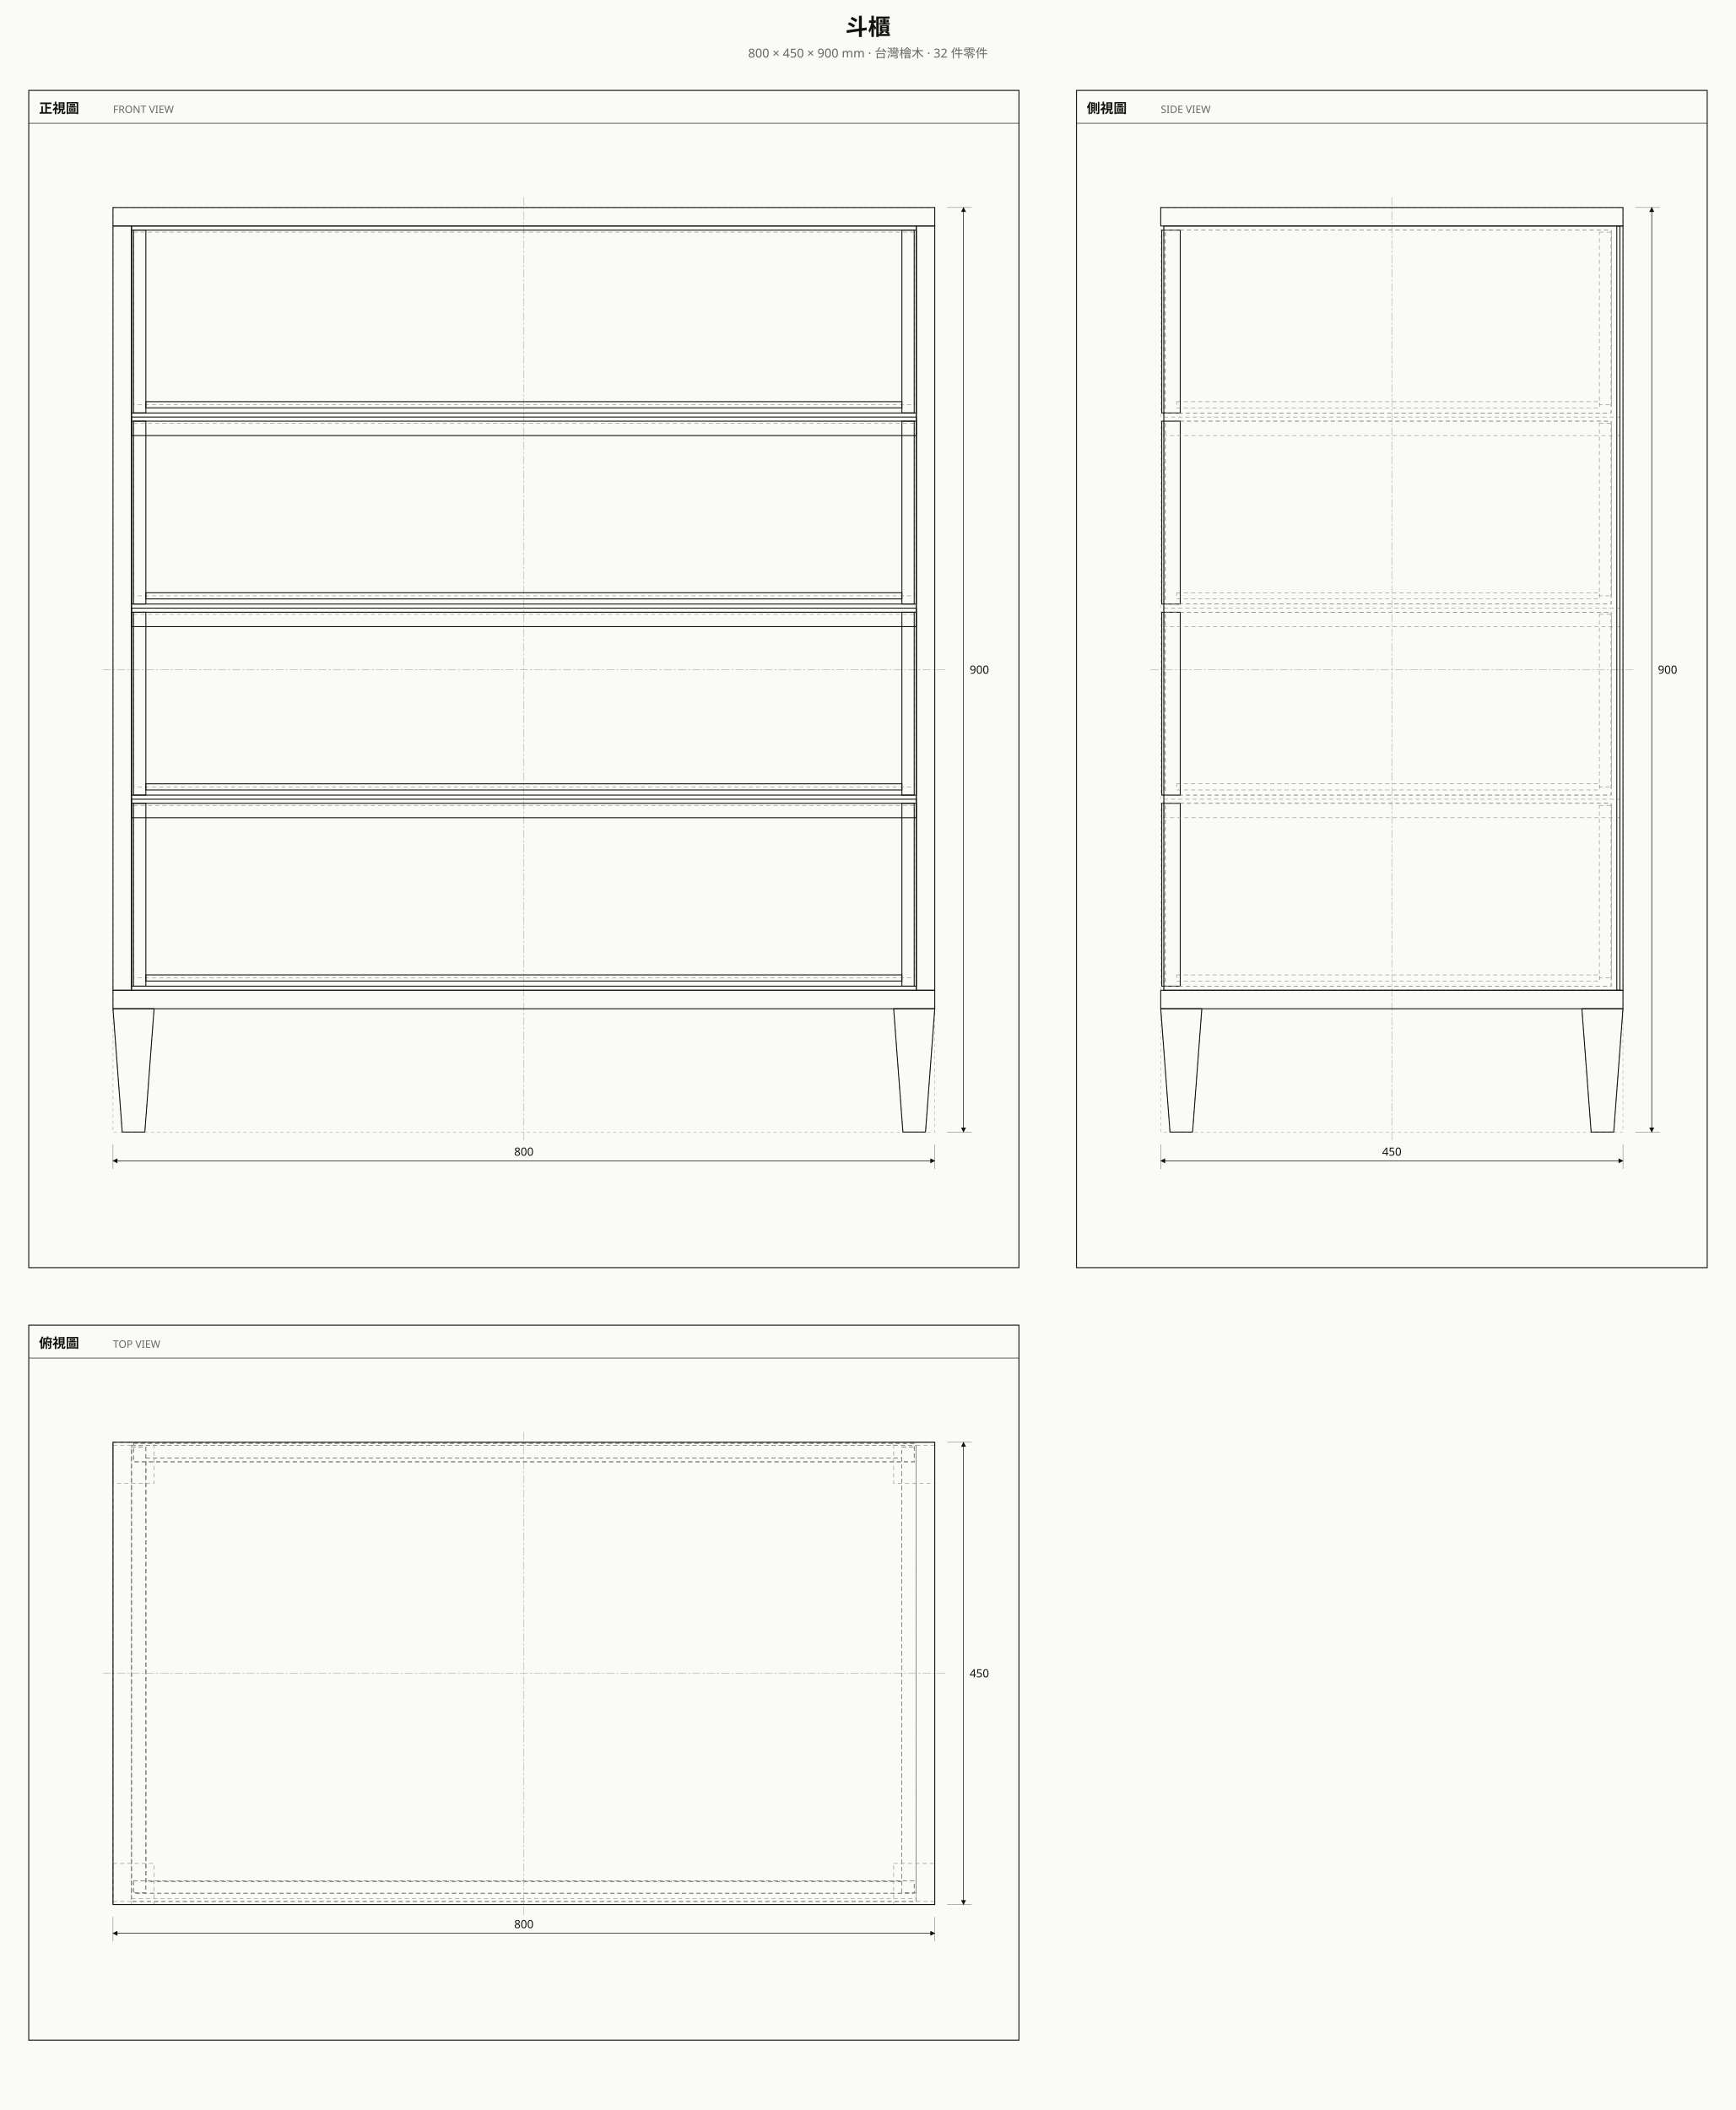
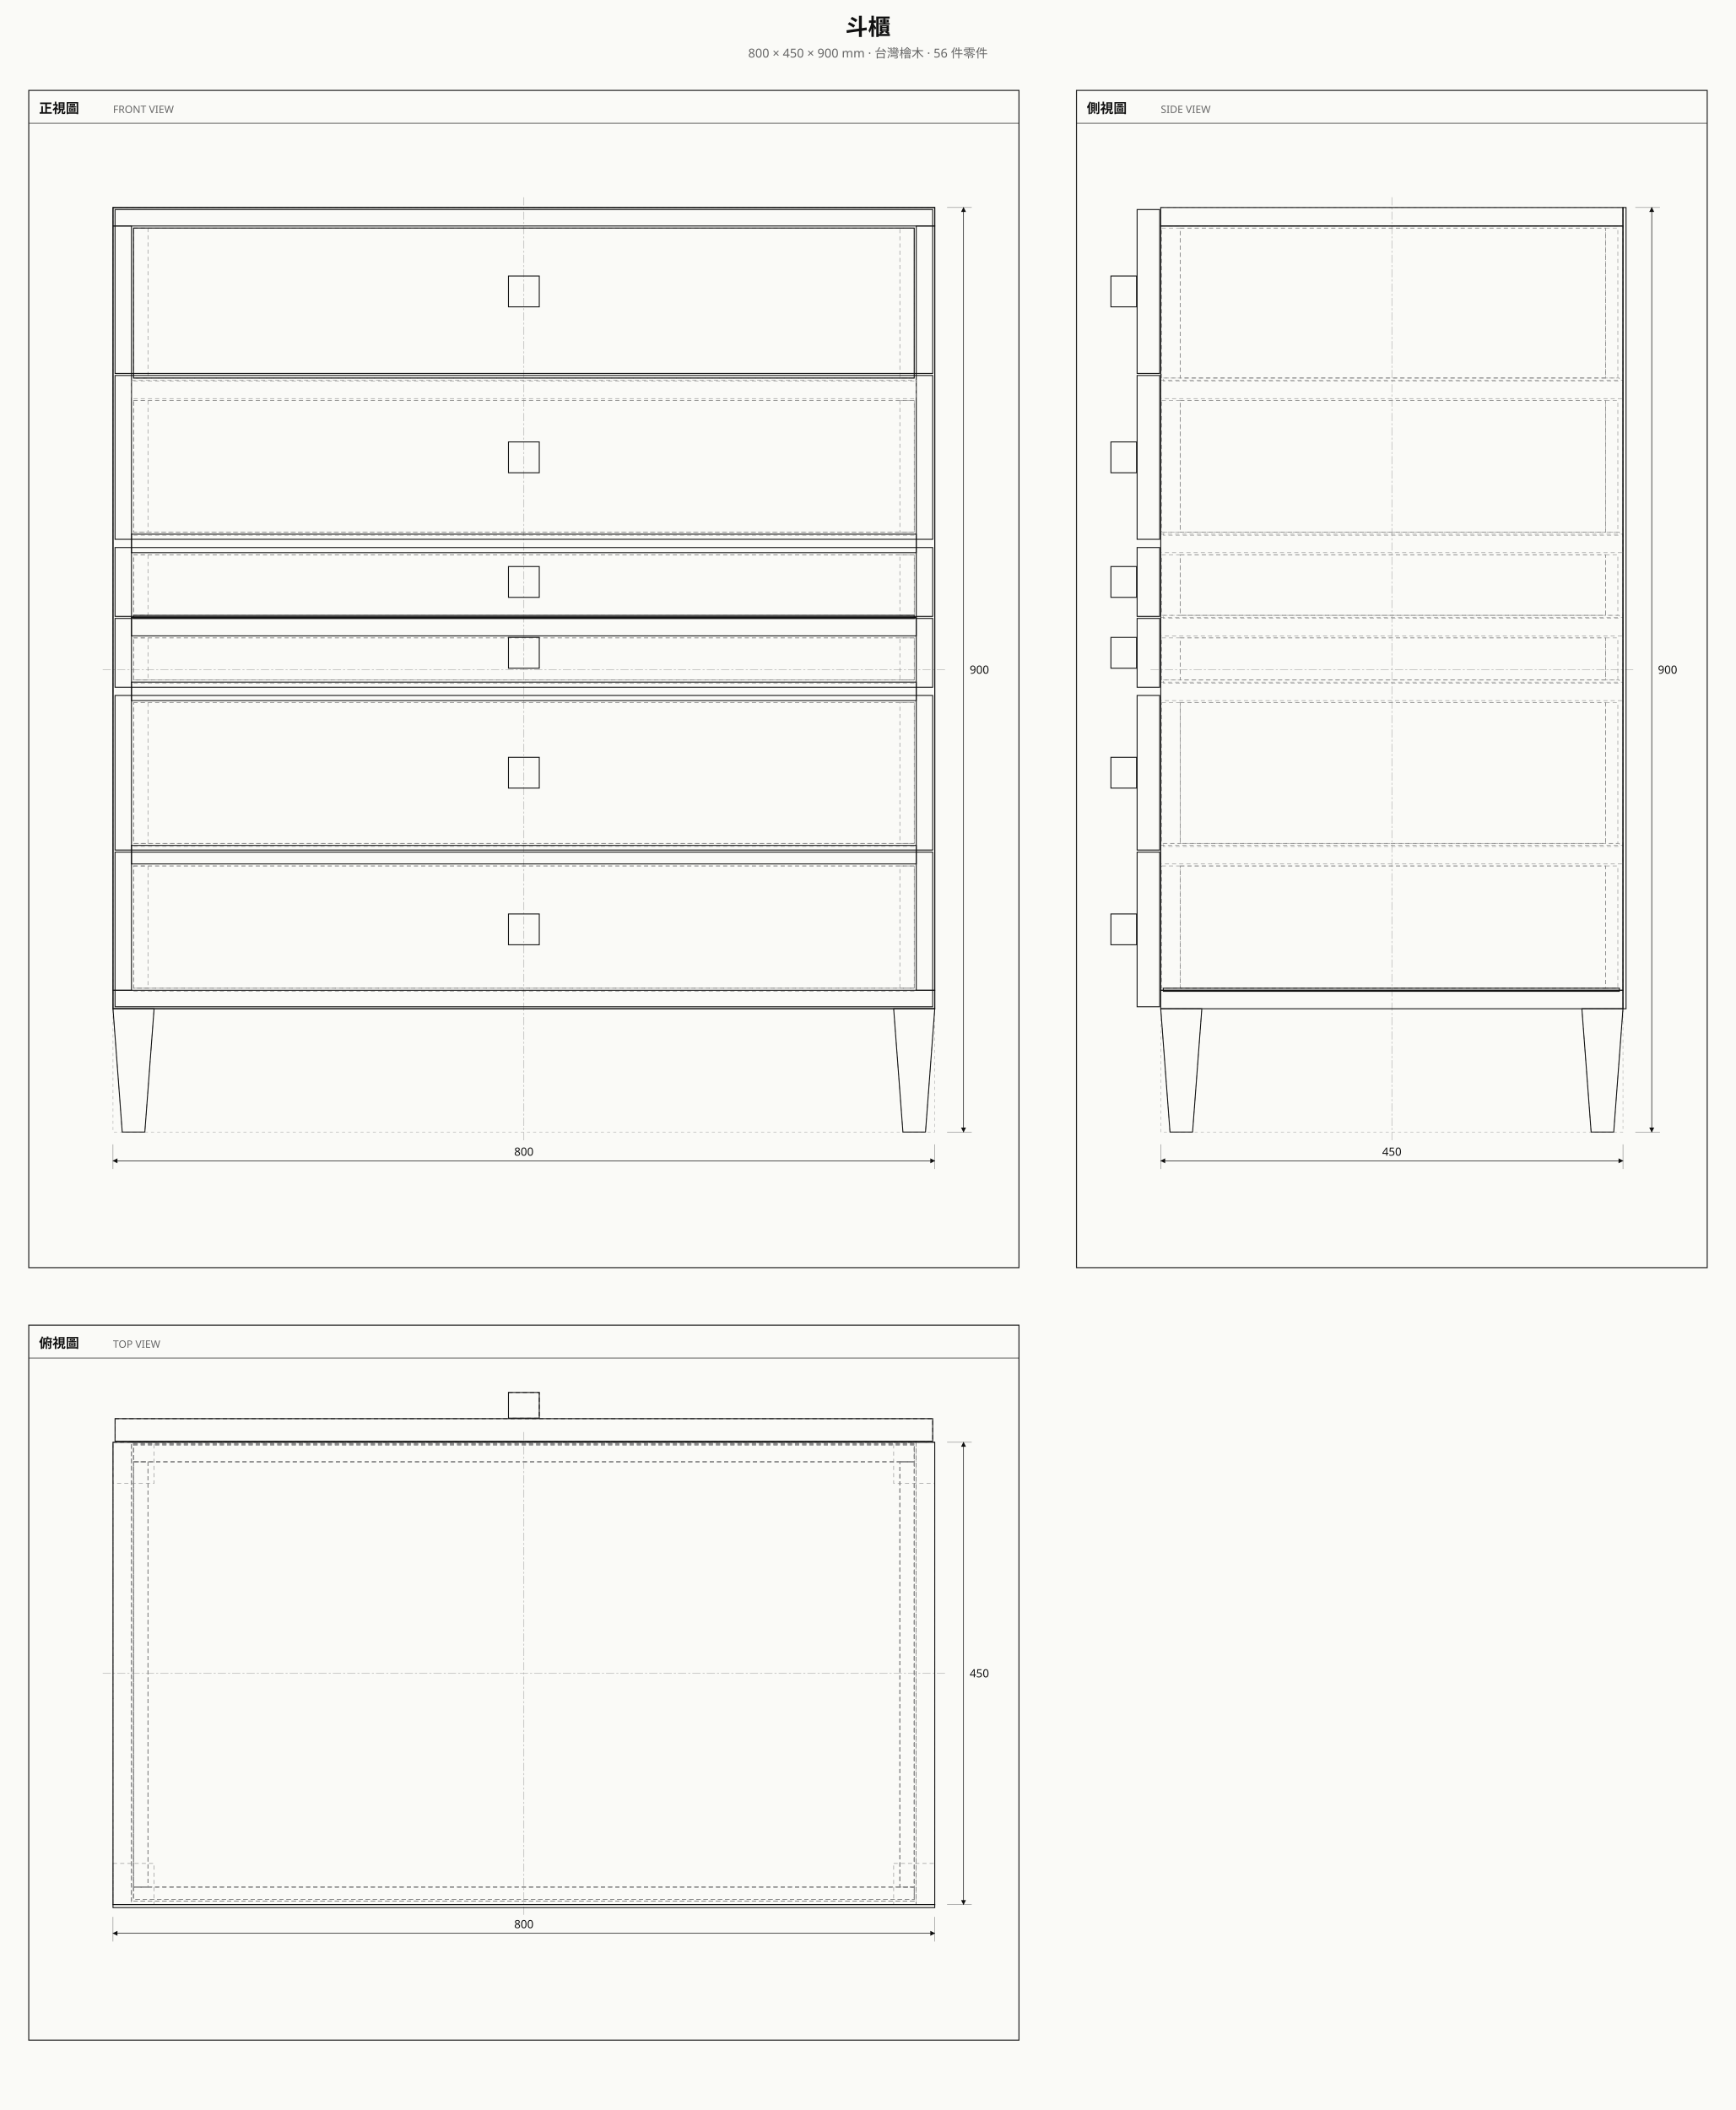
<svg xmlns="http://www.w3.org/2000/svg" viewBox="-20 -10 1690 2054" width="1690">
  <defs>
    <marker id="arr-front" viewBox="0 0 10 10" refX="9" refY="5" markerWidth="8" markerHeight="8" orient="auto-start-reverse">
      <path d="M 0 0 L 10 5 L 0 10 z" fill="#111" />
    </marker>
    <marker id="arr-side" viewBox="0 0 10 10" refX="9" refY="5" markerWidth="8" markerHeight="8" orient="auto-start-reverse">
      <path d="M 0 0 L 10 5 L 0 10 z" fill="#111" />
    </marker>
    <marker id="arr-top" viewBox="0 0 10 10" refX="9" refY="5" markerWidth="8" markerHeight="8" orient="auto-start-reverse">
      <path d="M 0 0 L 10 5 L 0 10 z" fill="#111" />
    </marker>
  </defs>
  <rect x="-20" y="-10" width="1690" height="2054" fill="#fafaf7" />
  <text x="825" y="24" text-anchor="middle" font-size="22" font-weight="700" fill="#111" font-family="sans-serif">斗櫃</text>
-   <text x="825" y="46" text-anchor="middle" font-size="12" fill="#666" font-family="sans-serif">800 × 450 × 900 mm · 台灣檜木 · 32 件零件</text>
+   <text x="825" y="46" text-anchor="middle" font-size="12" fill="#666" font-family="sans-serif">800 × 450 × 900 mm · 台灣檜木 · 56 件零件</text>
  <g transform="translate(0, 70)">
    <g transform="translate(490.0, 1022.0)">
      <rect x="-482.0" y="-1014.0" width="964.0" height="1146.0" fill="none" stroke="#222" stroke-width="1" />
      <line x1="-482.0" y1="-982.0" x2="482.0" y2="-982.0" stroke="#222" stroke-width="0.6" />
      <text x="-472.0" y="-992.0" font-size="13" font-weight="700" fill="#111" font-family="sans-serif">正視圖</text>
      <text x="-400.0" y="-992.0" font-size="10" fill="#666" font-family="sans-serif">FRONT VIEW</text>
      <g stroke="#888" stroke-width="0.5" stroke-dasharray="8 2 2 2" opacity="0.7">
        <line x1="0" y1="-910.0" x2="0" y2="10.0" />
        <line x1="-410.0" y1="-450.0" x2="410.0" y2="-450.0" />
      </g>
      <rect x="-400.0" y="-900.0" width="800.0" height="900.0" fill="none" stroke="#999" stroke-dasharray="3 3" stroke-width="0.5" opacity="0.8" />
-       <rect x="-382.0" y="-882.0" width="764.0" height="744.0" fill="none" stroke="#111" stroke-width="0.9" />
-       <rect x="-380.0" y="-318.0" width="760.0" height="168.0" fill="none" stroke="#888" stroke-width="0.5" stroke-dasharray="4 3" />
-       <rect x="-380.0" y="-504.0" width="760.0" height="168.0" fill="none" stroke="#888" stroke-width="0.5" stroke-dasharray="4 3" />
-       <rect x="-380.0" y="-690.0" width="760.0" height="168.0" fill="none" stroke="#888" stroke-width="0.5" stroke-dasharray="4 3" />
-       <rect x="-380.0" y="-876.0" width="760.0" height="168.0" fill="none" stroke="#888" stroke-width="0.5" stroke-dasharray="4 3" />
+       <rect x="-400.0" y="-900.0" width="800.0" height="780.0" fill="none" stroke="#111" stroke-width="0.9" />
+       <rect x="-380.0" y="-259.0" width="760.0" height="119.0" fill="none" stroke="#888" stroke-width="0.5" stroke-dasharray="4 3" />
+       <rect x="-380.0" y="-418.0" width="760.0" height="137.0" fill="none" stroke="#888" stroke-width="0.5" stroke-dasharray="4 3" />
+       <rect x="-380.0" y="-481.0" width="760.0" height="41.0" fill="none" stroke="#888" stroke-width="0.5" stroke-dasharray="4 3" />
+       <rect x="-380.0" y="-562.0" width="760.0" height="59.0" fill="none" stroke="#888" stroke-width="0.5" stroke-dasharray="4 3" />
+       <rect x="-380.0" y="-712.0" width="760.0" height="128.0" fill="none" stroke="#888" stroke-width="0.5" stroke-dasharray="4 3" />
+       <rect x="-380.0" y="-880.0" width="760.0" height="146.0" fill="none" stroke="#888" stroke-width="0.5" stroke-dasharray="4 3" />
+       <polygon points="360.0,-120.0 400.0,-120.0 391.0,0.0 369.0,0.0" fill="none" stroke="#888" stroke-width="0.5" stroke-dasharray="4 3" />
      <polygon points="-400.0,-120.0 -360.0,-120.0 -369.0,0.0 -391.0,0.0" fill="none" stroke="#888" stroke-width="0.5" stroke-dasharray="4 3" />
-       <polygon points="360.0,-120.0 400.0,-120.0 391.0,0.0 369.0,0.0" fill="none" stroke="#888" stroke-width="0.5" stroke-dasharray="4 3" />
-       <rect x="-368.0" y="-153.0" width="736.0" height="6.0" fill="none" stroke="#111" stroke-width="0.9" />
-       <rect x="-368.0" y="-339.0" width="736.0" height="6.0" fill="none" stroke="#111" stroke-width="0.9" />
-       <rect x="-368.0" y="-525.0" width="736.0" height="6.0" fill="none" stroke="#111" stroke-width="0.9" />
-       <rect x="-368.0" y="-711.0" width="736.0" height="6.0" fill="none" stroke="#111" stroke-width="0.9" />
-       <rect x="-382.0" y="-320.0" width="14.0" height="178.0" fill="none" stroke="#111" stroke-width="0.9" />
-       <rect x="368.0" y="-320.0" width="14.0" height="178.0" fill="none" stroke="#111" stroke-width="0.9" />
-       <rect x="-382.0" y="-506.0" width="14.0" height="178.0" fill="none" stroke="#111" stroke-width="0.9" />
-       <rect x="368.0" y="-506.0" width="14.0" height="178.0" fill="none" stroke="#111" stroke-width="0.9" />
-       <rect x="-382.0" y="-692.0" width="14.0" height="178.0" fill="none" stroke="#111" stroke-width="0.9" />
-       <rect x="368.0" y="-692.0" width="14.0" height="178.0" fill="none" stroke="#111" stroke-width="0.9" />
-       <rect x="-382.0" y="-878.0" width="14.0" height="178.0" fill="none" stroke="#111" stroke-width="0.9" />
-       <rect x="368.0" y="-878.0" width="14.0" height="178.0" fill="none" stroke="#111" stroke-width="0.9" />
-       <rect x="-400.0" y="-882.0" width="18.0" height="744.0" fill="none" stroke="#111" stroke-width="0.9" />
-       <rect x="382.0" y="-882.0" width="18.0" height="744.0" fill="none" stroke="#111" stroke-width="0.9" />
-       <rect x="-382.0" y="-324.0" width="764.0" height="18.0" fill="none" stroke="#111" stroke-width="0.9" />
-       <rect x="-382.0" y="-510.0" width="764.0" height="18.0" fill="none" stroke="#111" stroke-width="0.9" />
-       <rect x="-382.0" y="-696.0" width="764.0" height="18.0" fill="none" stroke="#111" stroke-width="0.9" />
-       <rect x="-380.0" y="-320.0" width="760.0" height="178.0" fill="none" stroke="#111" stroke-width="0.9" />
-       <rect x="-380.0" y="-506.0" width="760.0" height="178.0" fill="none" stroke="#111" stroke-width="0.9" />
-       <rect x="-380.0" y="-692.0" width="760.0" height="178.0" fill="none" stroke="#111" stroke-width="0.9" />
-       <rect x="-380.0" y="-878.0" width="760.0" height="178.0" fill="none" stroke="#111" stroke-width="0.9" />
+       <rect x="366.0" y="-259.0" width="14.0" height="119.0" fill="none" stroke="#888" stroke-width="0.5" stroke-dasharray="4 3" />
+       <rect x="-380.0" y="-259.0" width="14.0" height="119.0" fill="none" stroke="#888" stroke-width="0.5" stroke-dasharray="4 3" />
+       <rect x="366.0" y="-418.0" width="14.0" height="137.0" fill="none" stroke="#888" stroke-width="0.5" stroke-dasharray="4 3" />
+       <rect x="-380.0" y="-418.0" width="14.0" height="137.0" fill="none" stroke="#888" stroke-width="0.5" stroke-dasharray="4 3" />
+       <rect x="366.0" y="-481.0" width="14.0" height="41.0" fill="none" stroke="#888" stroke-width="0.5" stroke-dasharray="4 3" />
+       <rect x="-380.0" y="-481.0" width="14.0" height="41.0" fill="none" stroke="#888" stroke-width="0.5" stroke-dasharray="4 3" />
+       <rect x="366.0" y="-562.0" width="14.0" height="59.0" fill="none" stroke="#888" stroke-width="0.5" stroke-dasharray="4 3" />
+       <rect x="-380.0" y="-562.0" width="14.0" height="59.0" fill="none" stroke="#888" stroke-width="0.5" stroke-dasharray="4 3" />
+       <rect x="366.0" y="-712.0" width="14.0" height="128.0" fill="none" stroke="#888" stroke-width="0.5" stroke-dasharray="4 3" />
+       <rect x="-380.0" y="-712.0" width="14.0" height="128.0" fill="none" stroke="#888" stroke-width="0.5" stroke-dasharray="4 3" />
+       <rect x="366.0" y="-880.0" width="14.0" height="146.0" fill="none" stroke="#888" stroke-width="0.5" stroke-dasharray="4 3" />
+       <rect x="-380.0" y="-880.0" width="14.0" height="146.0" fill="none" stroke="#888" stroke-width="0.5" stroke-dasharray="4 3" />
+       <rect x="-380.0" y="-140.0" width="760.0" height="3.0" fill="none" stroke="#888" stroke-width="0.5" stroke-dasharray="4 3" />
+       <rect x="-380.0" y="-281.0" width="760.0" height="3.0" fill="none" stroke="#888" stroke-width="0.5" stroke-dasharray="4 3" />
+       <rect x="-380.0" y="-440.0" width="760.0" height="3.0" fill="none" stroke="#888" stroke-width="0.5" stroke-dasharray="4 3" />
+       <rect x="-380.0" y="-503.0" width="760.0" height="3.0" fill="none" stroke="#111" stroke-width="0.9" />
+       <rect x="-380.0" y="-584.0" width="760.0" height="3.0" fill="none" stroke="#888" stroke-width="0.5" stroke-dasharray="4 3" />
+       <rect x="-380.0" y="-734.0" width="760.0" height="3.0" fill="none" stroke="#888" stroke-width="0.5" stroke-dasharray="4 3" />
+       <rect x="-380.0" y="-259.0" width="760.0" height="119.0" fill="none" stroke="#888" stroke-width="0.5" stroke-dasharray="4 3" />
+       <rect x="-380.0" y="-418.0" width="760.0" height="137.0" fill="none" stroke="#888" stroke-width="0.5" stroke-dasharray="4 3" />
+       <rect x="-380.0" y="-481.0" width="760.0" height="41.0" fill="none" stroke="#888" stroke-width="0.5" stroke-dasharray="4 3" />
+       <rect x="-380.0" y="-562.0" width="760.0" height="59.0" fill="none" stroke="#888" stroke-width="0.5" stroke-dasharray="4 3" />
+       <rect x="-380.0" y="-712.0" width="760.0" height="128.0" fill="none" stroke="#888" stroke-width="0.5" stroke-dasharray="4 3" />
+       <rect x="-380.0" y="-880.0" width="760.0" height="146.0" fill="none" stroke="#111" stroke-width="0.9" />
+       <polygon points="360.0,-120.0 400.0,-120.0 391.0,0.0 369.0,0.0" fill="none" stroke="#111" stroke-width="0.9" />
      <polygon points="-400.0,-120.0 -360.0,-120.0 -369.0,0.0 -391.0,0.0" fill="none" stroke="#111" stroke-width="0.9" />
-       <polygon points="360.0,-120.0 400.0,-120.0 391.0,0.0 369.0,0.0" fill="none" stroke="#111" stroke-width="0.9" />
      <rect x="-400.0" y="-900.0" width="800.0" height="18.0" fill="none" stroke="#111" stroke-width="0.9" />
      <rect x="-400.0" y="-138.0" width="800.0" height="18.0" fill="none" stroke="#111" stroke-width="0.9" />
+       <rect x="382.0" y="-882.0" width="18.0" height="744.0" fill="none" stroke="#111" stroke-width="0.9" />
+       <rect x="-400.0" y="-882.0" width="18.0" height="744.0" fill="none" stroke="#111" stroke-width="0.9" />
+       <rect x="-382.0" y="-279.0" width="764.0" height="18.0" fill="none" stroke="#111" stroke-width="0.9" />
+       <rect x="-382.0" y="-438.0" width="764.0" height="18.0" fill="none" stroke="#111" stroke-width="0.9" />
+       <rect x="-382.0" y="-501.0" width="764.0" height="18.0" fill="none" stroke="#111" stroke-width="0.9" />
+       <rect x="-382.0" y="-582.0" width="764.0" height="18.0" fill="none" stroke="#111" stroke-width="0.9" />
+       <rect x="-382.0" y="-732.0" width="764.0" height="18.0" fill="none" stroke="#888" stroke-width="0.5" stroke-dasharray="4 3" />
+       <rect x="-398.0" y="-272.5" width="796.0" height="150.5" fill="none" stroke="#111" stroke-width="0.9" />
+       <rect x="-398.0" y="-425.0" width="796.0" height="150.5" fill="none" stroke="#111" stroke-width="0.9" />
+       <rect x="-398.0" y="-500.0" width="796.0" height="67.0" fill="none" stroke="#111" stroke-width="0.9" />
+       <rect x="-398.0" y="-569.0" width="796.0" height="67.0" fill="none" stroke="#111" stroke-width="0.9" />
+       <rect x="-398.0" y="-736.5" width="796.0" height="159.5" fill="none" stroke="#111" stroke-width="0.9" />
+       <rect x="-398.0" y="-898.0" width="796.0" height="159.5" fill="none" stroke="#111" stroke-width="0.9" />
+       <rect x="-15.0" y="-212.3" width="30.0" height="30.0" fill="none" stroke="#111" stroke-width="0.9" />
+       <rect x="-15.0" y="-364.8" width="30.0" height="30.0" fill="none" stroke="#111" stroke-width="0.9" />
+       <rect x="-15.0" y="-481.5" width="30.0" height="30.0" fill="none" stroke="#111" stroke-width="0.9" />
+       <rect x="-15.0" y="-550.5" width="30.0" height="30.0" fill="none" stroke="#111" stroke-width="0.9" />
+       <rect x="-15.0" y="-671.8" width="30.0" height="30.0" fill="none" stroke="#111" stroke-width="0.9" />
+       <rect x="-15.0" y="-833.3" width="30.0" height="30.0" fill="none" stroke="#111" stroke-width="0.9" />
      <g stroke="#111" fill="#111" stroke-width="0.6" font-family="sans-serif">
        <line x1="-400.0" y1="12.0" x2="-400.0" y2="36.0" stroke-width="0.4" stroke="#666" />
        <line x1="400.0" y1="12.0" x2="400.0" y2="36.0" stroke-width="0.4" stroke="#666" />
        <line x1="-400.0" y1="28.0" x2="400.0" y2="28.0" marker-start="url(#arr-front)" marker-end="url(#arr-front)" />
        <text x="0" y="23.0" text-anchor="middle" font-size="11" stroke="none">800</text>
      </g>
      <g stroke="#111" fill="#111" stroke-width="0.6" font-family="sans-serif">
        <line x1="412.0" y1="-900.0" x2="436.0" y2="-900.0" stroke-width="0.4" stroke="#666" />
        <line x1="412.0" y1="0.0" x2="436.0" y2="0.0" stroke-width="0.4" stroke="#666" />
        <line x1="428.0" y1="-900.0" x2="428.0" y2="0.0" marker-start="url(#arr-front)" marker-end="url(#arr-front)" />
        <text x="434.0" y="-450.0" text-anchor="start" dominant-baseline="middle" font-size="11" stroke="none">900</text>
      </g>
    </g>
    <g transform="translate(1020, 0)">
      <g transform="translate(315.0, 1022.0)">
        <rect x="-307.0" y="-1014.0" width="614.0" height="1146.0" fill="none" stroke="#222" stroke-width="1" />
        <line x1="-307.0" y1="-982.0" x2="307.0" y2="-982.0" stroke="#222" stroke-width="0.6" />
        <text x="-297.0" y="-992.0" font-size="13" font-weight="700" fill="#111" font-family="sans-serif">側視圖</text>
        <text x="-225.0" y="-992.0" font-size="10" fill="#666" font-family="sans-serif">SIDE VIEW</text>
        <g stroke="#888" stroke-width="0.5" stroke-dasharray="8 2 2 2" opacity="0.7">
          <line x1="0" y1="-910.0" x2="0" y2="10.0" />
          <line x1="-235.0" y1="-450.0" x2="235.0" y2="-450.0" />
        </g>
        <rect x="-225.0" y="-900.0" width="450.0" height="900.0" fill="none" stroke="#999" stroke-dasharray="3 3" stroke-width="0.5" opacity="0.8" />
-         <rect x="-222.0" y="-882.0" width="444.0" height="744.0" fill="none" stroke="#888" stroke-width="0.5" stroke-dasharray="4 3" />
-         <rect x="-220.5" y="-320.0" width="434.0" height="178.0" fill="none" stroke="#888" stroke-width="0.5" stroke-dasharray="4 3" />
-         <rect x="-220.5" y="-506.0" width="434.0" height="178.0" fill="none" stroke="#888" stroke-width="0.5" stroke-dasharray="4 3" />
-         <rect x="-220.5" y="-692.0" width="434.0" height="178.0" fill="none" stroke="#888" stroke-width="0.5" stroke-dasharray="4 3" />
-         <rect x="-220.5" y="-878.0" width="434.0" height="178.0" fill="none" stroke="#888" stroke-width="0.5" stroke-dasharray="4 3" />
+         <rect x="-225.0" y="-882.0" width="450.0" height="744.0" fill="none" stroke="#888" stroke-width="0.5" stroke-dasharray="4 3" />
+         <rect x="-206.0" y="-259.0" width="414.0" height="119.0" fill="none" stroke="#888" stroke-width="0.5" stroke-dasharray="4 3" />
+         <rect x="-206.0" y="-418.0" width="414.0" height="137.0" fill="none" stroke="#888" stroke-width="0.5" stroke-dasharray="4 3" />
+         <rect x="-206.0" y="-481.0" width="414.0" height="41.0" fill="none" stroke="#888" stroke-width="0.5" stroke-dasharray="4 3" />
+         <rect x="-206.0" y="-562.0" width="414.0" height="59.0" fill="none" stroke="#888" stroke-width="0.5" stroke-dasharray="4 3" />
+         <rect x="-206.0" y="-712.0" width="414.0" height="128.0" fill="none" stroke="#888" stroke-width="0.5" stroke-dasharray="4 3" />
+         <rect x="-206.0" y="-880.0" width="414.0" height="146.0" fill="none" stroke="#888" stroke-width="0.5" stroke-dasharray="4 3" />
        <polygon points="-225.0,-120.0 -185.0,-120.0 -194.0,0.0 -216.0,0.0" fill="none" stroke="#888" stroke-width="0.5" stroke-dasharray="4 3" />
        <polygon points="185.0,-120.0 225.0,-120.0 216.0,0.0 194.0,0.0" fill="none" stroke="#888" stroke-width="0.5" stroke-dasharray="4 3" />
-         <rect x="-209.5" y="-153.0" width="412.0" height="6.0" fill="none" stroke="#888" stroke-width="0.5" stroke-dasharray="4 3" />
-         <rect x="-209.5" y="-339.0" width="412.0" height="6.0" fill="none" stroke="#888" stroke-width="0.5" stroke-dasharray="4 3" />
-         <rect x="-209.5" y="-525.0" width="412.0" height="6.0" fill="none" stroke="#888" stroke-width="0.5" stroke-dasharray="4 3" />
-         <rect x="-209.5" y="-711.0" width="412.0" height="6.0" fill="none" stroke="#888" stroke-width="0.5" stroke-dasharray="4 3" />
-         <rect x="-224.0" y="-320.0" width="18.0" height="178.0" fill="none" stroke="#111" stroke-width="0.9" />
-         <rect x="202.0" y="-318.0" width="12.0" height="168.0" fill="none" stroke="#888" stroke-width="0.5" stroke-dasharray="4 3" />
-         <rect x="-224.0" y="-506.0" width="18.0" height="178.0" fill="none" stroke="#111" stroke-width="0.9" />
-         <rect x="202.0" y="-504.0" width="12.0" height="168.0" fill="none" stroke="#888" stroke-width="0.5" stroke-dasharray="4 3" />
-         <rect x="-224.0" y="-692.0" width="18.0" height="178.0" fill="none" stroke="#111" stroke-width="0.9" />
-         <rect x="202.0" y="-690.0" width="12.0" height="168.0" fill="none" stroke="#888" stroke-width="0.5" stroke-dasharray="4 3" />
-         <rect x="-224.0" y="-878.0" width="18.0" height="178.0" fill="none" stroke="#111" stroke-width="0.9" />
-         <rect x="202.0" y="-876.0" width="12.0" height="168.0" fill="none" stroke="#888" stroke-width="0.5" stroke-dasharray="4 3" />
-         <rect x="219.0" y="-882.0" width="6.0" height="744.0" fill="none" stroke="#111" stroke-width="0.9" />
-         <rect x="-222.0" y="-324.0" width="444.0" height="18.0" fill="none" stroke="#888" stroke-width="0.5" stroke-dasharray="4 3" />
-         <rect x="-222.0" y="-510.0" width="444.0" height="18.0" fill="none" stroke="#888" stroke-width="0.5" stroke-dasharray="4 3" />
-         <rect x="-222.0" y="-696.0" width="444.0" height="18.0" fill="none" stroke="#888" stroke-width="0.5" stroke-dasharray="4 3" />
-         <rect x="-220.5" y="-320.0" width="434.0" height="178.0" fill="none" stroke="#888" stroke-width="0.5" stroke-dasharray="4 3" />
-         <rect x="-220.5" y="-506.0" width="434.0" height="178.0" fill="none" stroke="#888" stroke-width="0.5" stroke-dasharray="4 3" />
-         <rect x="-220.5" y="-692.0" width="434.0" height="178.0" fill="none" stroke="#888" stroke-width="0.5" stroke-dasharray="4 3" />
-         <rect x="-220.5" y="-878.0" width="434.0" height="178.0" fill="none" stroke="#888" stroke-width="0.5" stroke-dasharray="4 3" />
+         <rect x="-273.5" y="-212.3" width="25.0" height="30.0" fill="none" stroke="#111" stroke-width="0.9" />
+         <rect x="-273.5" y="-364.8" width="25.0" height="30.0" fill="none" stroke="#111" stroke-width="0.9" />
+         <rect x="-273.5" y="-481.5" width="25.0" height="30.0" fill="none" stroke="#111" stroke-width="0.9" />
+         <rect x="-273.5" y="-550.5" width="25.0" height="30.0" fill="none" stroke="#111" stroke-width="0.9" />
+         <rect x="-273.5" y="-671.8" width="25.0" height="30.0" fill="none" stroke="#111" stroke-width="0.9" />
+         <rect x="-273.5" y="-833.3" width="25.0" height="30.0" fill="none" stroke="#111" stroke-width="0.9" />
+         <rect x="-224.0" y="-259.0" width="18.0" height="119.0" fill="none" stroke="#888" stroke-width="0.5" stroke-dasharray="4 3" />
+         <rect x="208.0" y="-259.0" width="12.0" height="119.0" fill="none" stroke="#888" stroke-width="0.5" stroke-dasharray="4 3" />
+         <rect x="-206.0" y="-259.0" width="414.0" height="119.0" fill="none" stroke="#888" stroke-width="0.5" stroke-dasharray="4 3" />
+         <rect x="-222.5" y="-140.0" width="444.0" height="3.0" fill="none" stroke="#111" stroke-width="0.9" />
+         <rect x="-224.0" y="-418.0" width="18.0" height="137.0" fill="none" stroke="#888" stroke-width="0.5" stroke-dasharray="4 3" />
+         <rect x="208.0" y="-418.0" width="12.0" height="137.0" fill="none" stroke="#888" stroke-width="0.5" stroke-dasharray="4 3" />
+         <rect x="-206.0" y="-418.0" width="414.0" height="137.0" fill="none" stroke="#888" stroke-width="0.5" stroke-dasharray="4 3" />
+         <rect x="-222.5" y="-281.0" width="444.0" height="3.0" fill="none" stroke="#888" stroke-width="0.5" stroke-dasharray="4 3" />
+         <rect x="-224.0" y="-481.0" width="18.0" height="41.0" fill="none" stroke="#888" stroke-width="0.5" stroke-dasharray="4 3" />
+         <rect x="208.0" y="-481.0" width="12.0" height="41.0" fill="none" stroke="#888" stroke-width="0.5" stroke-dasharray="4 3" />
+         <rect x="-206.0" y="-481.0" width="414.0" height="41.0" fill="none" stroke="#888" stroke-width="0.5" stroke-dasharray="4 3" />
+         <rect x="-222.5" y="-440.0" width="444.0" height="3.0" fill="none" stroke="#888" stroke-width="0.5" stroke-dasharray="4 3" />
+         <rect x="-224.0" y="-562.0" width="18.0" height="59.0" fill="none" stroke="#888" stroke-width="0.5" stroke-dasharray="4 3" />
+         <rect x="208.0" y="-562.0" width="12.0" height="59.0" fill="none" stroke="#888" stroke-width="0.5" stroke-dasharray="4 3" />
+         <rect x="-206.0" y="-562.0" width="414.0" height="59.0" fill="none" stroke="#888" stroke-width="0.5" stroke-dasharray="4 3" />
+         <rect x="-222.5" y="-503.0" width="444.0" height="3.0" fill="none" stroke="#888" stroke-width="0.5" stroke-dasharray="4 3" />
+         <rect x="-224.0" y="-712.0" width="18.0" height="128.0" fill="none" stroke="#888" stroke-width="0.5" stroke-dasharray="4 3" />
+         <rect x="208.0" y="-712.0" width="12.0" height="128.0" fill="none" stroke="#888" stroke-width="0.5" stroke-dasharray="4 3" />
+         <rect x="-206.0" y="-712.0" width="414.0" height="128.0" fill="none" stroke="#888" stroke-width="0.5" stroke-dasharray="4 3" />
+         <rect x="-222.5" y="-584.0" width="444.0" height="3.0" fill="none" stroke="#888" stroke-width="0.5" stroke-dasharray="4 3" />
+         <rect x="-224.0" y="-880.0" width="18.0" height="146.0" fill="none" stroke="#888" stroke-width="0.5" stroke-dasharray="4 3" />
+         <rect x="208.0" y="-880.0" width="12.0" height="146.0" fill="none" stroke="#888" stroke-width="0.5" stroke-dasharray="4 3" />
+         <rect x="-206.0" y="-880.0" width="414.0" height="146.0" fill="none" stroke="#888" stroke-width="0.5" stroke-dasharray="4 3" />
+         <rect x="-222.5" y="-734.0" width="444.0" height="3.0" fill="none" stroke="#888" stroke-width="0.5" stroke-dasharray="4 3" />
+         <rect x="-225.0" y="-279.0" width="450.0" height="18.0" fill="none" stroke="#888" stroke-width="0.5" stroke-dasharray="4 3" />
+         <rect x="-225.0" y="-438.0" width="450.0" height="18.0" fill="none" stroke="#888" stroke-width="0.5" stroke-dasharray="4 3" />
+         <rect x="-225.0" y="-501.0" width="450.0" height="18.0" fill="none" stroke="#888" stroke-width="0.5" stroke-dasharray="4 3" />
+         <rect x="-225.0" y="-582.0" width="450.0" height="18.0" fill="none" stroke="#888" stroke-width="0.5" stroke-dasharray="4 3" />
+         <rect x="-225.0" y="-732.0" width="450.0" height="18.0" fill="none" stroke="#888" stroke-width="0.5" stroke-dasharray="4 3" />
+         <rect x="-248.0" y="-272.5" width="22.0" height="150.5" fill="none" stroke="#111" stroke-width="0.9" />
+         <rect x="-248.0" y="-425.0" width="22.0" height="150.5" fill="none" stroke="#111" stroke-width="0.9" />
+         <rect x="-248.0" y="-500.0" width="22.0" height="67.0" fill="none" stroke="#111" stroke-width="0.9" />
+         <rect x="-248.0" y="-569.0" width="22.0" height="67.0" fill="none" stroke="#111" stroke-width="0.9" />
+         <rect x="-248.0" y="-736.5" width="22.0" height="159.5" fill="none" stroke="#111" stroke-width="0.9" />
+         <rect x="-248.0" y="-898.0" width="22.0" height="159.5" fill="none" stroke="#111" stroke-width="0.9" />
        <polygon points="-225.0,-120.0 -185.0,-120.0 -194.0,0.0 -216.0,0.0" fill="none" stroke="#111" stroke-width="0.9" />
        <polygon points="185.0,-120.0 225.0,-120.0 216.0,0.0 194.0,0.0" fill="none" stroke="#111" stroke-width="0.9" />
        <rect x="-225.0" y="-900.0" width="450.0" height="18.0" fill="none" stroke="#111" stroke-width="0.9" />
        <rect x="-225.0" y="-138.0" width="450.0" height="18.0" fill="none" stroke="#111" stroke-width="0.9" />
-         <rect x="-222.0" y="-882.0" width="444.0" height="744.0" fill="none" stroke="#111" stroke-width="0.9" />
+         <rect x="-225.0" y="-882.0" width="450.0" height="744.0" fill="none" stroke="#111" stroke-width="0.9" />
+         <rect x="225.0" y="-900.0" width="3.0" height="780.0" fill="none" stroke="#111" stroke-width="0.9" />
        <g stroke="#111" fill="#111" stroke-width="0.6" font-family="sans-serif">
          <line x1="-225.0" y1="12.0" x2="-225.0" y2="36.0" stroke-width="0.4" stroke="#666" />
          <line x1="225.0" y1="12.0" x2="225.0" y2="36.0" stroke-width="0.4" stroke="#666" />
          <line x1="-225.0" y1="28.0" x2="225.0" y2="28.0" marker-start="url(#arr-side)" marker-end="url(#arr-side)" />
          <text x="0" y="23.0" text-anchor="middle" font-size="11" stroke="none">450</text>
        </g>
        <g stroke="#111" fill="#111" stroke-width="0.6" font-family="sans-serif">
          <line x1="237.0" y1="-900.0" x2="261.0" y2="-900.0" stroke-width="0.4" stroke="#666" />
          <line x1="237.0" y1="0.0" x2="261.0" y2="0.0" stroke-width="0.4" stroke="#666" />
          <line x1="253.0" y1="-900.0" x2="253.0" y2="0.0" marker-start="url(#arr-side)" marker-end="url(#arr-side)" />
          <text x="259.0" y="-450.0" text-anchor="start" dominant-baseline="middle" font-size="11" stroke="none">900</text>
        </g>
      </g>
    </g>
    <g transform="translate(0, 1202)">
      <g transform="translate(490.0, 347.0)">
        <rect x="-482.0" y="-339.0" width="964.0" height="696.0" fill="none" stroke="#222" stroke-width="1" />
        <line x1="-482.0" y1="-307.0" x2="482.0" y2="-307.0" stroke="#222" stroke-width="0.6" />
        <text x="-472.0" y="-317.0" font-size="13" font-weight="700" fill="#111" font-family="sans-serif">俯視圖</text>
        <text x="-400.0" y="-317.0" font-size="10" fill="#666" font-family="sans-serif">TOP VIEW</text>
        <g stroke="#888" stroke-width="0.5" stroke-dasharray="8 2 2 2" opacity="0.7">
          <line x1="0" y1="-235.0" x2="0" y2="235.0" />
          <line x1="-410.0" y1="0.0" x2="410.0" y2="0.0" />
        </g>
        <rect x="-400.0" y="-225.0" width="800.0" height="450.0" fill="none" stroke="#999" stroke-dasharray="3 3" stroke-width="0.5" opacity="0.8" />
+         <rect x="360.0" y="-225.0" width="40.0" height="40.0" fill="none" stroke="#888" stroke-width="0.5" stroke-dasharray="4 3" />
+         <rect x="360.0" y="185.0" width="40.0" height="40.0" fill="none" stroke="#888" stroke-width="0.5" stroke-dasharray="4 3" />
        <rect x="-400.0" y="-225.0" width="40.0" height="40.0" fill="none" stroke="#888" stroke-width="0.5" stroke-dasharray="4 3" />
        <rect x="-400.0" y="185.0" width="40.0" height="40.0" fill="none" stroke="#888" stroke-width="0.5" stroke-dasharray="4 3" />
-         <rect x="360.0" y="-225.0" width="40.0" height="40.0" fill="none" stroke="#888" stroke-width="0.5" stroke-dasharray="4 3" />
-         <rect x="360.0" y="185.0" width="40.0" height="40.0" fill="none" stroke="#888" stroke-width="0.5" stroke-dasharray="4 3" />
        <rect x="-400.0" y="-225.0" width="800.0" height="450.0" fill="none" stroke="#888" stroke-width="0.5" stroke-dasharray="4 3" />
-         <rect x="-368.0" y="-209.5" width="736.0" height="412.0" fill="none" stroke="#888" stroke-width="0.5" stroke-dasharray="4 3" />
-         <rect x="-380.0" y="202.0" width="760.0" height="12.0" fill="none" stroke="#888" stroke-width="0.5" stroke-dasharray="4 3" />
-         <rect x="-380.0" y="-224.0" width="760.0" height="18.0" fill="none" stroke="#888" stroke-width="0.5" stroke-dasharray="4 3" />
-         <rect x="-382.0" y="-220.5" width="14.0" height="434.0" fill="none" stroke="#888" stroke-width="0.5" stroke-dasharray="4 3" />
-         <rect x="368.0" y="-220.5" width="14.0" height="434.0" fill="none" stroke="#888" stroke-width="0.5" stroke-dasharray="4 3" />
-         <rect x="-382.0" y="-222.0" width="764.0" height="444.0" fill="none" stroke="#888" stroke-width="0.5" stroke-dasharray="4 3" />
-         <rect x="-368.0" y="-209.5" width="736.0" height="412.0" fill="none" stroke="#888" stroke-width="0.5" stroke-dasharray="4 3" />
-         <rect x="-380.0" y="202.0" width="760.0" height="12.0" fill="none" stroke="#888" stroke-width="0.5" stroke-dasharray="4 3" />
-         <rect x="-380.0" y="-224.0" width="760.0" height="18.0" fill="none" stroke="#888" stroke-width="0.5" stroke-dasharray="4 3" />
-         <rect x="-382.0" y="-220.5" width="14.0" height="434.0" fill="none" stroke="#888" stroke-width="0.5" stroke-dasharray="4 3" />
-         <rect x="368.0" y="-220.5" width="14.0" height="434.0" fill="none" stroke="#888" stroke-width="0.5" stroke-dasharray="4 3" />
-         <rect x="-382.0" y="-222.0" width="764.0" height="444.0" fill="none" stroke="#888" stroke-width="0.5" stroke-dasharray="4 3" />
-         <rect x="-368.0" y="-209.5" width="736.0" height="412.0" fill="none" stroke="#888" stroke-width="0.5" stroke-dasharray="4 3" />
-         <rect x="-380.0" y="202.0" width="760.0" height="12.0" fill="none" stroke="#888" stroke-width="0.5" stroke-dasharray="4 3" />
-         <rect x="-380.0" y="-224.0" width="760.0" height="18.0" fill="none" stroke="#888" stroke-width="0.5" stroke-dasharray="4 3" />
-         <rect x="-382.0" y="-220.5" width="14.0" height="434.0" fill="none" stroke="#888" stroke-width="0.5" stroke-dasharray="4 3" />
-         <rect x="368.0" y="-220.5" width="14.0" height="434.0" fill="none" stroke="#888" stroke-width="0.5" stroke-dasharray="4 3" />
-         <rect x="-382.0" y="-222.0" width="764.0" height="444.0" fill="none" stroke="#888" stroke-width="0.5" stroke-dasharray="4 3" />
-         <rect x="-368.0" y="-209.5" width="736.0" height="412.0" fill="none" stroke="#888" stroke-width="0.5" stroke-dasharray="4 3" />
-         <rect x="-380.0" y="202.0" width="760.0" height="12.0" fill="none" stroke="#888" stroke-width="0.5" stroke-dasharray="4 3" />
-         <rect x="-380.0" y="-224.0" width="760.0" height="18.0" fill="none" stroke="#888" stroke-width="0.5" stroke-dasharray="4 3" />
-         <rect x="-382.0" y="-220.5" width="14.0" height="434.0" fill="none" stroke="#888" stroke-width="0.5" stroke-dasharray="4 3" />
-         <rect x="368.0" y="-220.5" width="14.0" height="434.0" fill="none" stroke="#888" stroke-width="0.5" stroke-dasharray="4 3" />
-         <rect x="-400.0" y="-222.0" width="18.0" height="444.0" fill="none" stroke="#888" stroke-width="0.5" stroke-dasharray="4 3" />
-         <rect x="382.0" y="-222.0" width="18.0" height="444.0" fill="none" stroke="#888" stroke-width="0.5" stroke-dasharray="4 3" />
-         <rect x="-382.0" y="219.0" width="764.0" height="6.0" fill="none" stroke="#888" stroke-width="0.5" stroke-dasharray="4 3" />
+         <rect x="-380.0" y="-222.5" width="760.0" height="444.0" fill="none" stroke="#888" stroke-width="0.5" stroke-dasharray="4 3" />
+         <rect x="-15.0" y="-273.5" width="30.0" height="25.0" fill="none" stroke="#888" stroke-width="0.5" stroke-dasharray="4 3" />
+         <rect x="-380.0" y="-224.0" width="760.0" height="18.0" fill="none" stroke="#888" stroke-width="0.5" stroke-dasharray="4 3" />
+         <rect x="-380.0" y="208.0" width="760.0" height="12.0" fill="none" stroke="#888" stroke-width="0.5" stroke-dasharray="4 3" />
+         <rect x="366.0" y="-206.0" width="14.0" height="414.0" fill="none" stroke="#888" stroke-width="0.5" stroke-dasharray="4 3" />
+         <rect x="-380.0" y="-206.0" width="14.0" height="414.0" fill="none" stroke="#888" stroke-width="0.5" stroke-dasharray="4 3" />
+         <rect x="-398.0" y="-248.0" width="796.0" height="22.0" fill="none" stroke="#888" stroke-width="0.5" stroke-dasharray="4 3" />
+         <rect x="-382.0" y="-225.0" width="764.0" height="450.0" fill="none" stroke="#888" stroke-width="0.5" stroke-dasharray="4 3" />
+         <rect x="-380.0" y="-222.5" width="760.0" height="444.0" fill="none" stroke="#888" stroke-width="0.5" stroke-dasharray="4 3" />
+         <rect x="-15.0" y="-273.5" width="30.0" height="25.0" fill="none" stroke="#888" stroke-width="0.5" stroke-dasharray="4 3" />
+         <rect x="-380.0" y="-224.0" width="760.0" height="18.0" fill="none" stroke="#888" stroke-width="0.5" stroke-dasharray="4 3" />
+         <rect x="-380.0" y="208.0" width="760.0" height="12.0" fill="none" stroke="#888" stroke-width="0.5" stroke-dasharray="4 3" />
+         <rect x="366.0" y="-206.0" width="14.0" height="414.0" fill="none" stroke="#888" stroke-width="0.5" stroke-dasharray="4 3" />
+         <rect x="-380.0" y="-206.0" width="14.0" height="414.0" fill="none" stroke="#888" stroke-width="0.5" stroke-dasharray="4 3" />
+         <rect x="-398.0" y="-248.0" width="796.0" height="22.0" fill="none" stroke="#888" stroke-width="0.5" stroke-dasharray="4 3" />
+         <rect x="-382.0" y="-225.0" width="764.0" height="450.0" fill="none" stroke="#888" stroke-width="0.5" stroke-dasharray="4 3" />
+         <rect x="-380.0" y="-222.5" width="760.0" height="444.0" fill="none" stroke="#888" stroke-width="0.5" stroke-dasharray="4 3" />
+         <rect x="-380.0" y="-224.0" width="760.0" height="18.0" fill="none" stroke="#888" stroke-width="0.5" stroke-dasharray="4 3" />
+         <rect x="-380.0" y="208.0" width="760.0" height="12.0" fill="none" stroke="#888" stroke-width="0.5" stroke-dasharray="4 3" />
+         <rect x="366.0" y="-206.0" width="14.0" height="414.0" fill="none" stroke="#888" stroke-width="0.5" stroke-dasharray="4 3" />
+         <rect x="-380.0" y="-206.0" width="14.0" height="414.0" fill="none" stroke="#888" stroke-width="0.5" stroke-dasharray="4 3" />
+         <rect x="-15.0" y="-273.5" width="30.0" height="25.0" fill="none" stroke="#888" stroke-width="0.5" stroke-dasharray="4 3" />
+         <rect x="-398.0" y="-248.0" width="796.0" height="22.0" fill="none" stroke="#888" stroke-width="0.5" stroke-dasharray="4 3" />
+         <rect x="-382.0" y="-225.0" width="764.0" height="450.0" fill="none" stroke="#888" stroke-width="0.5" stroke-dasharray="4 3" />
+         <rect x="-380.0" y="-222.5" width="760.0" height="444.0" fill="none" stroke="#888" stroke-width="0.5" stroke-dasharray="4 3" />
+         <rect x="-15.0" y="-273.5" width="30.0" height="25.0" fill="none" stroke="#888" stroke-width="0.5" stroke-dasharray="4 3" />
+         <rect x="-380.0" y="-224.0" width="760.0" height="18.0" fill="none" stroke="#888" stroke-width="0.5" stroke-dasharray="4 3" />
+         <rect x="-380.0" y="208.0" width="760.0" height="12.0" fill="none" stroke="#888" stroke-width="0.5" stroke-dasharray="4 3" />
+         <rect x="366.0" y="-206.0" width="14.0" height="414.0" fill="none" stroke="#888" stroke-width="0.5" stroke-dasharray="4 3" />
+         <rect x="-380.0" y="-206.0" width="14.0" height="414.0" fill="none" stroke="#888" stroke-width="0.5" stroke-dasharray="4 3" />
+         <rect x="-398.0" y="-248.0" width="796.0" height="22.0" fill="none" stroke="#888" stroke-width="0.5" stroke-dasharray="4 3" />
+         <rect x="-382.0" y="-225.0" width="764.0" height="450.0" fill="none" stroke="#888" stroke-width="0.5" stroke-dasharray="4 3" />
+         <rect x="-380.0" y="-222.5" width="760.0" height="444.0" fill="none" stroke="#888" stroke-width="0.5" stroke-dasharray="4 3" />
+         <rect x="-15.0" y="-273.5" width="30.0" height="25.0" fill="none" stroke="#888" stroke-width="0.5" stroke-dasharray="4 3" />
+         <rect x="-380.0" y="-224.0" width="760.0" height="18.0" fill="none" stroke="#888" stroke-width="0.5" stroke-dasharray="4 3" />
+         <rect x="-380.0" y="208.0" width="760.0" height="12.0" fill="none" stroke="#888" stroke-width="0.5" stroke-dasharray="4 3" />
+         <rect x="366.0" y="-206.0" width="14.0" height="414.0" fill="none" stroke="#888" stroke-width="0.5" stroke-dasharray="4 3" />
+         <rect x="-380.0" y="-206.0" width="14.0" height="414.0" fill="none" stroke="#888" stroke-width="0.5" stroke-dasharray="4 3" />
+         <rect x="-382.0" y="-225.0" width="764.0" height="450.0" fill="none" stroke="#888" stroke-width="0.5" stroke-dasharray="4 3" />
+         <rect x="-380.0" y="-222.5" width="760.0" height="444.0" fill="none" stroke="#888" stroke-width="0.5" stroke-dasharray="4 3" />
+         <rect x="-398.0" y="-248.0" width="796.0" height="22.0" fill="none" stroke="#888" stroke-width="0.5" stroke-dasharray="4 3" />
+         <rect x="-15.0" y="-273.5" width="30.0" height="25.0" fill="none" stroke="#111" stroke-width="0.9" />
+         <rect x="-380.0" y="-224.0" width="760.0" height="18.0" fill="none" stroke="#888" stroke-width="0.5" stroke-dasharray="4 3" />
+         <rect x="-380.0" y="208.0" width="760.0" height="12.0" fill="none" stroke="#888" stroke-width="0.5" stroke-dasharray="4 3" />
+         <rect x="366.0" y="-206.0" width="14.0" height="414.0" fill="none" stroke="#888" stroke-width="0.5" stroke-dasharray="4 3" />
+         <rect x="-380.0" y="-206.0" width="14.0" height="414.0" fill="none" stroke="#888" stroke-width="0.5" stroke-dasharray="4 3" />
+         <rect x="382.0" y="-225.0" width="18.0" height="450.0" fill="none" stroke="#888" stroke-width="0.5" stroke-dasharray="4 3" />
+         <rect x="-400.0" y="-225.0" width="18.0" height="450.0" fill="none" stroke="#888" stroke-width="0.5" stroke-dasharray="4 3" />
+         <rect x="-398.0" y="-248.0" width="796.0" height="22.0" fill="none" stroke="#111" stroke-width="0.9" />
        <rect x="-400.0" y="-225.0" width="800.0" height="450.0" fill="none" stroke="#111" stroke-width="0.9" />
+         <rect x="-400.0" y="225.0" width="800.0" height="3.0" fill="none" stroke="#111" stroke-width="0.9" />
        <g stroke="#111" fill="#111" stroke-width="0.6" font-family="sans-serif">
          <line x1="-400.0" y1="237.0" x2="-400.0" y2="261.0" stroke-width="0.4" stroke="#666" />
          <line x1="400.0" y1="237.0" x2="400.0" y2="261.0" stroke-width="0.4" stroke="#666" />
          <line x1="-400.0" y1="253.0" x2="400.0" y2="253.0" marker-start="url(#arr-top)" marker-end="url(#arr-top)" />
          <text x="0" y="248.0" text-anchor="middle" font-size="11" stroke="none">800</text>
        </g>
        <g stroke="#111" fill="#111" stroke-width="0.6" font-family="sans-serif">
          <line x1="412.0" y1="-225.0" x2="436.0" y2="-225.0" stroke-width="0.4" stroke="#666" />
          <line x1="412.0" y1="225.0" x2="436.0" y2="225.0" stroke-width="0.4" stroke="#666" />
          <line x1="428.0" y1="-225.0" x2="428.0" y2="225.0" marker-start="url(#arr-top)" marker-end="url(#arr-top)" />
          <text x="434.0" y="0.0" text-anchor="start" dominant-baseline="middle" font-size="11" stroke="none">450</text>
        </g>
      </g>
    </g>
  </g>
</svg>
